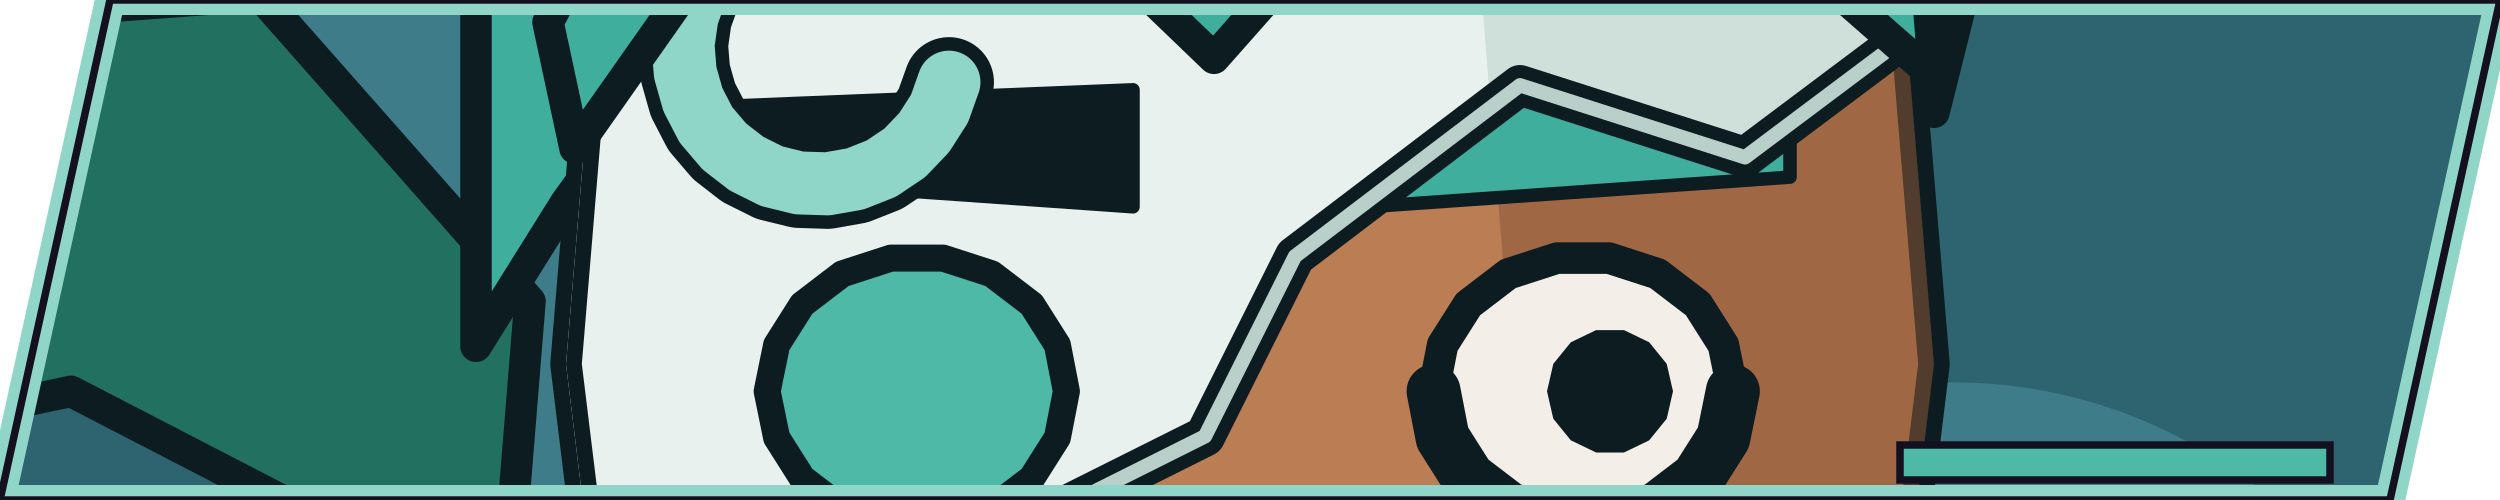
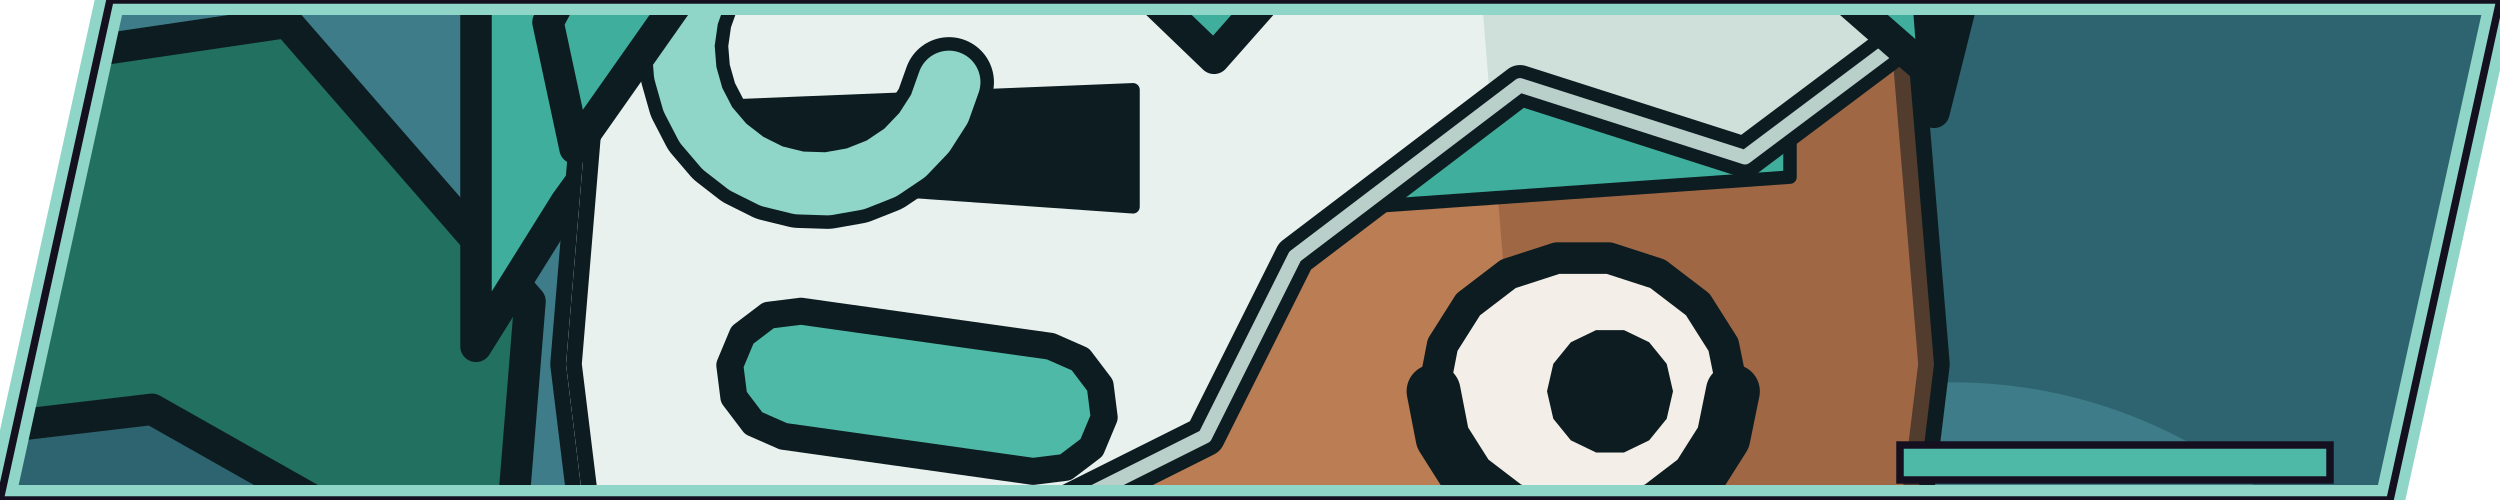
<svg xmlns="http://www.w3.org/2000/svg" width="500" height="100" viewBox="0 0 500 100">
  <defs>
    <clipPath id="sc-s8">
      <polygon points="22,0 500,0 478,100 0,100" />
    </clipPath>
  </defs>
  <g clip-path="url(#sc-s8)">
    <rect width="500" height="100" fill="#2e6470" />
    <g transform="translate(250 50) scale(0.9) translate(-274.0 -240.6)">
      <circle cx="120" cy="150" r="150" fill="#3d7c88" />
      <circle cx="430" cy="380" r="110" fill="#3d7c88" />
      <circle cx="360" cy="60" r="46" fill="#3d7c88" />
      <g transform="translate(274.0 302.0) rotate(0) scale(1.0)">
-         <polygon points="-160.0,-50.0 -220.0,-118.0 -300.0,-112.0 -352.0,-52.0 -372.0,12.0 -336.0,6.0 -300.0,-22.0 -262.0,-30.0 -204.0,0.0 -166.0,24.0" fill="#22705f" stroke="#0c1c20" stroke-width="7" stroke-linejoin="round" />
+         <polygon points="-160.0,-50.0 -214.0,-112.0 -282.0,-102.0 -326.0,-48.0 -342.0,4.0 -310.0,0.0 -278.0,-22.0 -244.0,-26.0 -198.0,0.0 -166.0,24.0" fill="#22705f" stroke="#0c1c20" stroke-width="7" stroke-linejoin="round" />
        <polygon points="-172.0,-40.0 -172.0,-142.0 -112.0,-222.0 0.0,-252.0 112.0,-234.0 170.0,-164.0 152.0,-92.0 100.0,-140.0 30.0,-170.0 -40.0,-160.0 -110.0,-130.0 -152.0,-72.0" fill="#3fae9c" stroke="#0c1c20" stroke-width="7" stroke-linejoin="round" />
        <polygon points="-152.0,-36.0 -144.0,-132.0 -92.0,-186.0 0.0,-204.0 92.0,-186.0 144.0,-132.0 152.0,-36.0 140.0,62.0 98.0,132.0 44.0,170.0 -44.0,170.0 -98.0,132.0 -140.0,62.0" fill="#bb7d54" stroke="#0c1c20" stroke-width="7" stroke-linejoin="round" />
        <clipPath id="sh-s8">
          <polygon points="40,-260 300,-260 300,260 82,260" />
        </clipPath>
        <g clip-path="url(#sh-s8)">
          <polygon points="-152.0,-36.0 -144.0,-132.0 -92.0,-186.0 0.0,-204.0 92.0,-186.0 144.0,-132.0 152.0,-36.0 140.0,62.0 98.0,132.0 44.0,170.0 -44.0,170.0 -98.0,132.0 -140.0,62.0" fill="#8a5538" opacity="0.55" />
        </g>
        <polygon points="-4.0,-6.0 16.0,30.0 -12.0,38.0" fill="#8a5538" opacity="0.55" />
        <polygon points="-107.3,-30.0 -105.2,-19.7 -99.5,-10.7 -90.6,-3.9 -79.8,-0.4 -68.2,-0.4 -57.4,-3.9 -48.5,-10.7 -42.8,-19.7 -40.8,-30.0 -42.8,-40.3 -48.5,-49.3 -57.4,-56.1 -68.2,-59.6 -79.8,-59.6 -90.6,-56.1 -99.5,-49.3 -105.2,-40.3" fill="#f3efe8" stroke="#0c1c20" stroke-width="7" stroke-linejoin="round" />
        <polygon points="-54.0,-30.0 -55.4,-23.9 -59.3,-19.1 -64.9,-16.4 -71.1,-16.4 -76.7,-19.1 -80.6,-23.9 -82.0,-30.0 -80.6,-36.1 -76.7,-40.9 -71.1,-43.6 -64.9,-43.6 -59.3,-40.9 -55.4,-36.1" fill="#0c1c20" />
        <polyline points="-107.3,-30.0 -105.2,-19.7 -99.5,-10.7 -90.6,-3.9 -79.8,-0.4 -68.2,-0.4 -57.4,-3.9 -48.5,-10.7 -42.8,-19.7 -40.8,-30.0" fill="none" stroke="#0c1c20" stroke-width="12" stroke-linecap="round" stroke-linejoin="round" />
        <polygon points="107.3,-30.0 105.2,-19.7 99.5,-10.7 90.6,-3.9 79.8,-0.4 68.2,-0.4 57.4,-3.9 48.5,-10.7 42.8,-19.7 40.8,-30.0 42.8,-40.3 48.5,-49.3 57.4,-56.1 68.2,-59.6 79.8,-59.6 90.6,-56.1 99.5,-49.3 105.2,-40.3" fill="#f3efe8" stroke="#0c1c20" stroke-width="7" stroke-linejoin="round" />
        <polygon points="94.0,-30.0 92.6,-23.9 88.7,-19.1 83.1,-16.4 76.9,-16.4 71.3,-19.1 67.4,-23.9 66.0,-30.0 67.4,-36.1 71.3,-40.9 76.9,-43.6 83.1,-43.6 88.7,-40.9 92.6,-36.1" fill="#0c1c20" />
        <polyline points="107.3,-30.0 105.2,-19.7 99.5,-10.7 90.6,-3.9 79.8,-0.4 68.2,-0.4 57.4,-3.9 48.5,-10.7 42.8,-19.7 40.8,-30.0" fill="none" stroke="#0c1c20" stroke-width="12" stroke-linecap="round" stroke-linejoin="round" />
        <polygon points="-26.0,-97.0 -120.0,-93.2 -120.0,-77.6 -26.0,-71.0" fill="#3fae9c" stroke="#0c1c20" stroke-width="3" stroke-linejoin="round" />
        <polygon points="26.0,-97.0 120.0,-93.2 120.0,-77.6 26.0,-71.0" fill="#3fae9c" stroke="#0c1c20" stroke-width="3" stroke-linejoin="round" />
        <polyline points="-48.0,100.0 48.0,100.0" fill="none" stroke="#0c1c20" stroke-width="9" stroke-linecap="round" stroke-linejoin="round" />
        <clipPath id="m-s8">
          <polygon points="300.0,-300.0 300.0,-130.0 150.0,-112.0 110.0,-82.0 60.0,-98.0 10.0,-60.0 -10.0,-20.0 -50.0,0.0 -80.0,50.0 -130.0,60.0 -300.0,120.0 -300.0,-300.0" />
        </clipPath>
        <clipPath id="hc-s8">
          <polygon points="-152.0,-36.0 -144.0,-132.0 -92.0,-186.0 0.0,-204.0 92.0,-186.0 144.0,-132.0 152.0,-36.0 140.0,62.0 98.0,132.0 44.0,170.0 -44.0,170.0 -98.0,132.0 -140.0,62.0" />
        </clipPath>
        <g clip-path="url(#hc-s8)">
          <g clip-path="url(#m-s8)">
            <polygon points="-152.0,-36.0 -144.0,-132.0 -92.0,-186.0 0.0,-204.0 92.0,-186.0 144.0,-132.0 152.0,-36.0 140.0,62.0 98.0,132.0 44.0,170.0 -44.0,170.0 -98.0,132.0 -140.0,62.0" fill="#e8f1ee" stroke="#0c1c20" stroke-width="7" />
            <clipPath id="sh-s8m">
              <polygon points="40,-260 300,-260 300,260 82,260" />
            </clipPath>
            <g clip-path="url(#sh-s8m)">
              <polygon points="-152.0,-36.0 -144.0,-132.0 -92.0,-186.0 0.0,-204.0 92.0,-186.0 144.0,-132.0 152.0,-36.0 140.0,62.0 98.0,132.0 44.0,170.0 -44.0,170.0 -98.0,132.0 -140.0,62.0" fill="#b9cfc9" opacity="0.55" />
            </g>
-             <polygon points="-107.3,-30.0 -105.2,-19.7 -99.5,-10.7 -90.6,-3.9 -79.8,-0.4 -68.2,-0.4 -57.4,-3.9 -48.5,-10.7 -42.8,-19.7 -40.8,-30.0 -42.8,-40.3 -48.5,-49.3 -57.4,-56.1 -68.2,-59.6 -79.8,-59.6 -90.6,-56.1 -99.5,-49.3 -105.2,-40.3" fill="#4fb9a8" stroke="#0c1c20" stroke-width="6" stroke-linejoin="round" />
+             <polygon points="-99.8,-47.8 -107.0,-46.9 -112.8,-42.5 -115.6,-35.8 -114.7,-28.7 -110.3,-22.9 -103.7,-20.0 -48.2,-12.2 -41.0,-13.1 -35.2,-17.5 -32.4,-24.2 -33.3,-31.3 -37.7,-37.1 -44.3,-40.0" fill="#4fb9a8" stroke="#0c1c20" stroke-width="6" stroke-linejoin="round" />
            <polygon points="-26.0,-97.0 -120.0,-93.2 -120.0,-77.6 -26.0,-71.0" fill="#0c1c20" stroke="#0c1c20" stroke-width="3" stroke-linejoin="round" />
            <polyline points="-85.7,-134.2 -91.8,-135.7 -98.1,-135.9 -104.3,-134.8 -110.1,-132.5 -115.3,-129.0 -119.6,-124.5 -123.0,-119.2 -125.1,-113.3 -126.0,-107.0 -125.5,-100.8 -123.8,-94.8 -120.9,-89.2 -116.8,-84.4 -111.9,-80.6 -106.3,-77.8 -100.2,-76.3 -93.9,-76.1 -87.7,-77.2 -81.9,-79.5 -76.7,-83.0 -72.4,-87.5 -69.0,-92.8 -66.9,-98.7" fill="none" stroke="#0c1c20" stroke-width="20" stroke-linecap="round" stroke-linejoin="round" />
            <polyline points="-85.7,-134.2 -91.8,-135.7 -98.1,-135.9 -104.3,-134.8 -110.1,-132.5 -115.3,-129.0 -119.6,-124.5 -123.0,-119.2 -125.1,-113.3 -126.0,-107.0 -125.5,-100.8 -123.8,-94.8 -120.9,-89.2 -116.8,-84.4 -111.9,-80.6 -106.3,-77.8 -100.2,-76.3 -93.9,-76.1 -87.7,-77.2 -81.9,-79.5 -76.7,-83.0 -72.4,-87.5 -69.0,-92.8 -66.9,-98.7" fill="none" stroke="#8fd6c8" stroke-width="14" stroke-linecap="round" stroke-linejoin="round" />
          </g>
          <polyline points="300.0,-130.0 150.0,-112.0 110.0,-82.0 60.0,-98.0 10.0,-60.0 -10.0,-20.0 -50.0,0.0 -80.0,50.0 -130.0,60.0 -300.0,120.0" fill="none" stroke="#0c1c20" stroke-width="9" stroke-linecap="round" stroke-linejoin="round" />
          <polyline points="300.0,-130.0 150.0,-112.0 110.0,-82.0 60.0,-98.0 10.0,-60.0 -10.0,-20.0 -50.0,0.0 -80.0,50.0 -130.0,60.0 -300.0,120.0" fill="none" stroke="#b9cfc9" stroke-width="3.2" stroke-linecap="round" stroke-linejoin="round" />
        </g>
        <polygon points="152.0,-100.0 146.0,-178.0 78.0,-230.0 -26.0,-238.0 -112.0,-194.0 -156.0,-112.0 -150.0,-84.0 -112.0,-138.0 -60.0,-154.0 -8.0,-104.0 38.0,-156.0 104.0,-142.0" fill="#3fae9c" stroke="#0c1c20" stroke-width="7" stroke-linejoin="round" />
        <polyline points="-80.0,-214.0 -40.0,-170.0 -8.0,-124.0" fill="none" stroke="#22705f" stroke-width="6" stroke-linecap="round" stroke-linejoin="round" />
        <polyline points="70.0,-220.0 100.0,-180.0 118.0,-150.0" fill="none" stroke="#22705f" stroke-width="6" stroke-linecap="round" stroke-linejoin="round" />
      </g>
    </g>
    <rect x="380" y="89" width="86" height="7" fill="#4fb9a8" stroke="#14101f" stroke-width="1.5" />
  </g>
  <polygon points="22,0 500,0 478,100 0,100" fill="none" stroke="#8fd6c8" stroke-width="6" stroke-linejoin="miter" />
  <polygon points="22,0 500,0 478,100 0,100" fill="none" stroke="#14101f" stroke-width="1.5" />
</svg>
